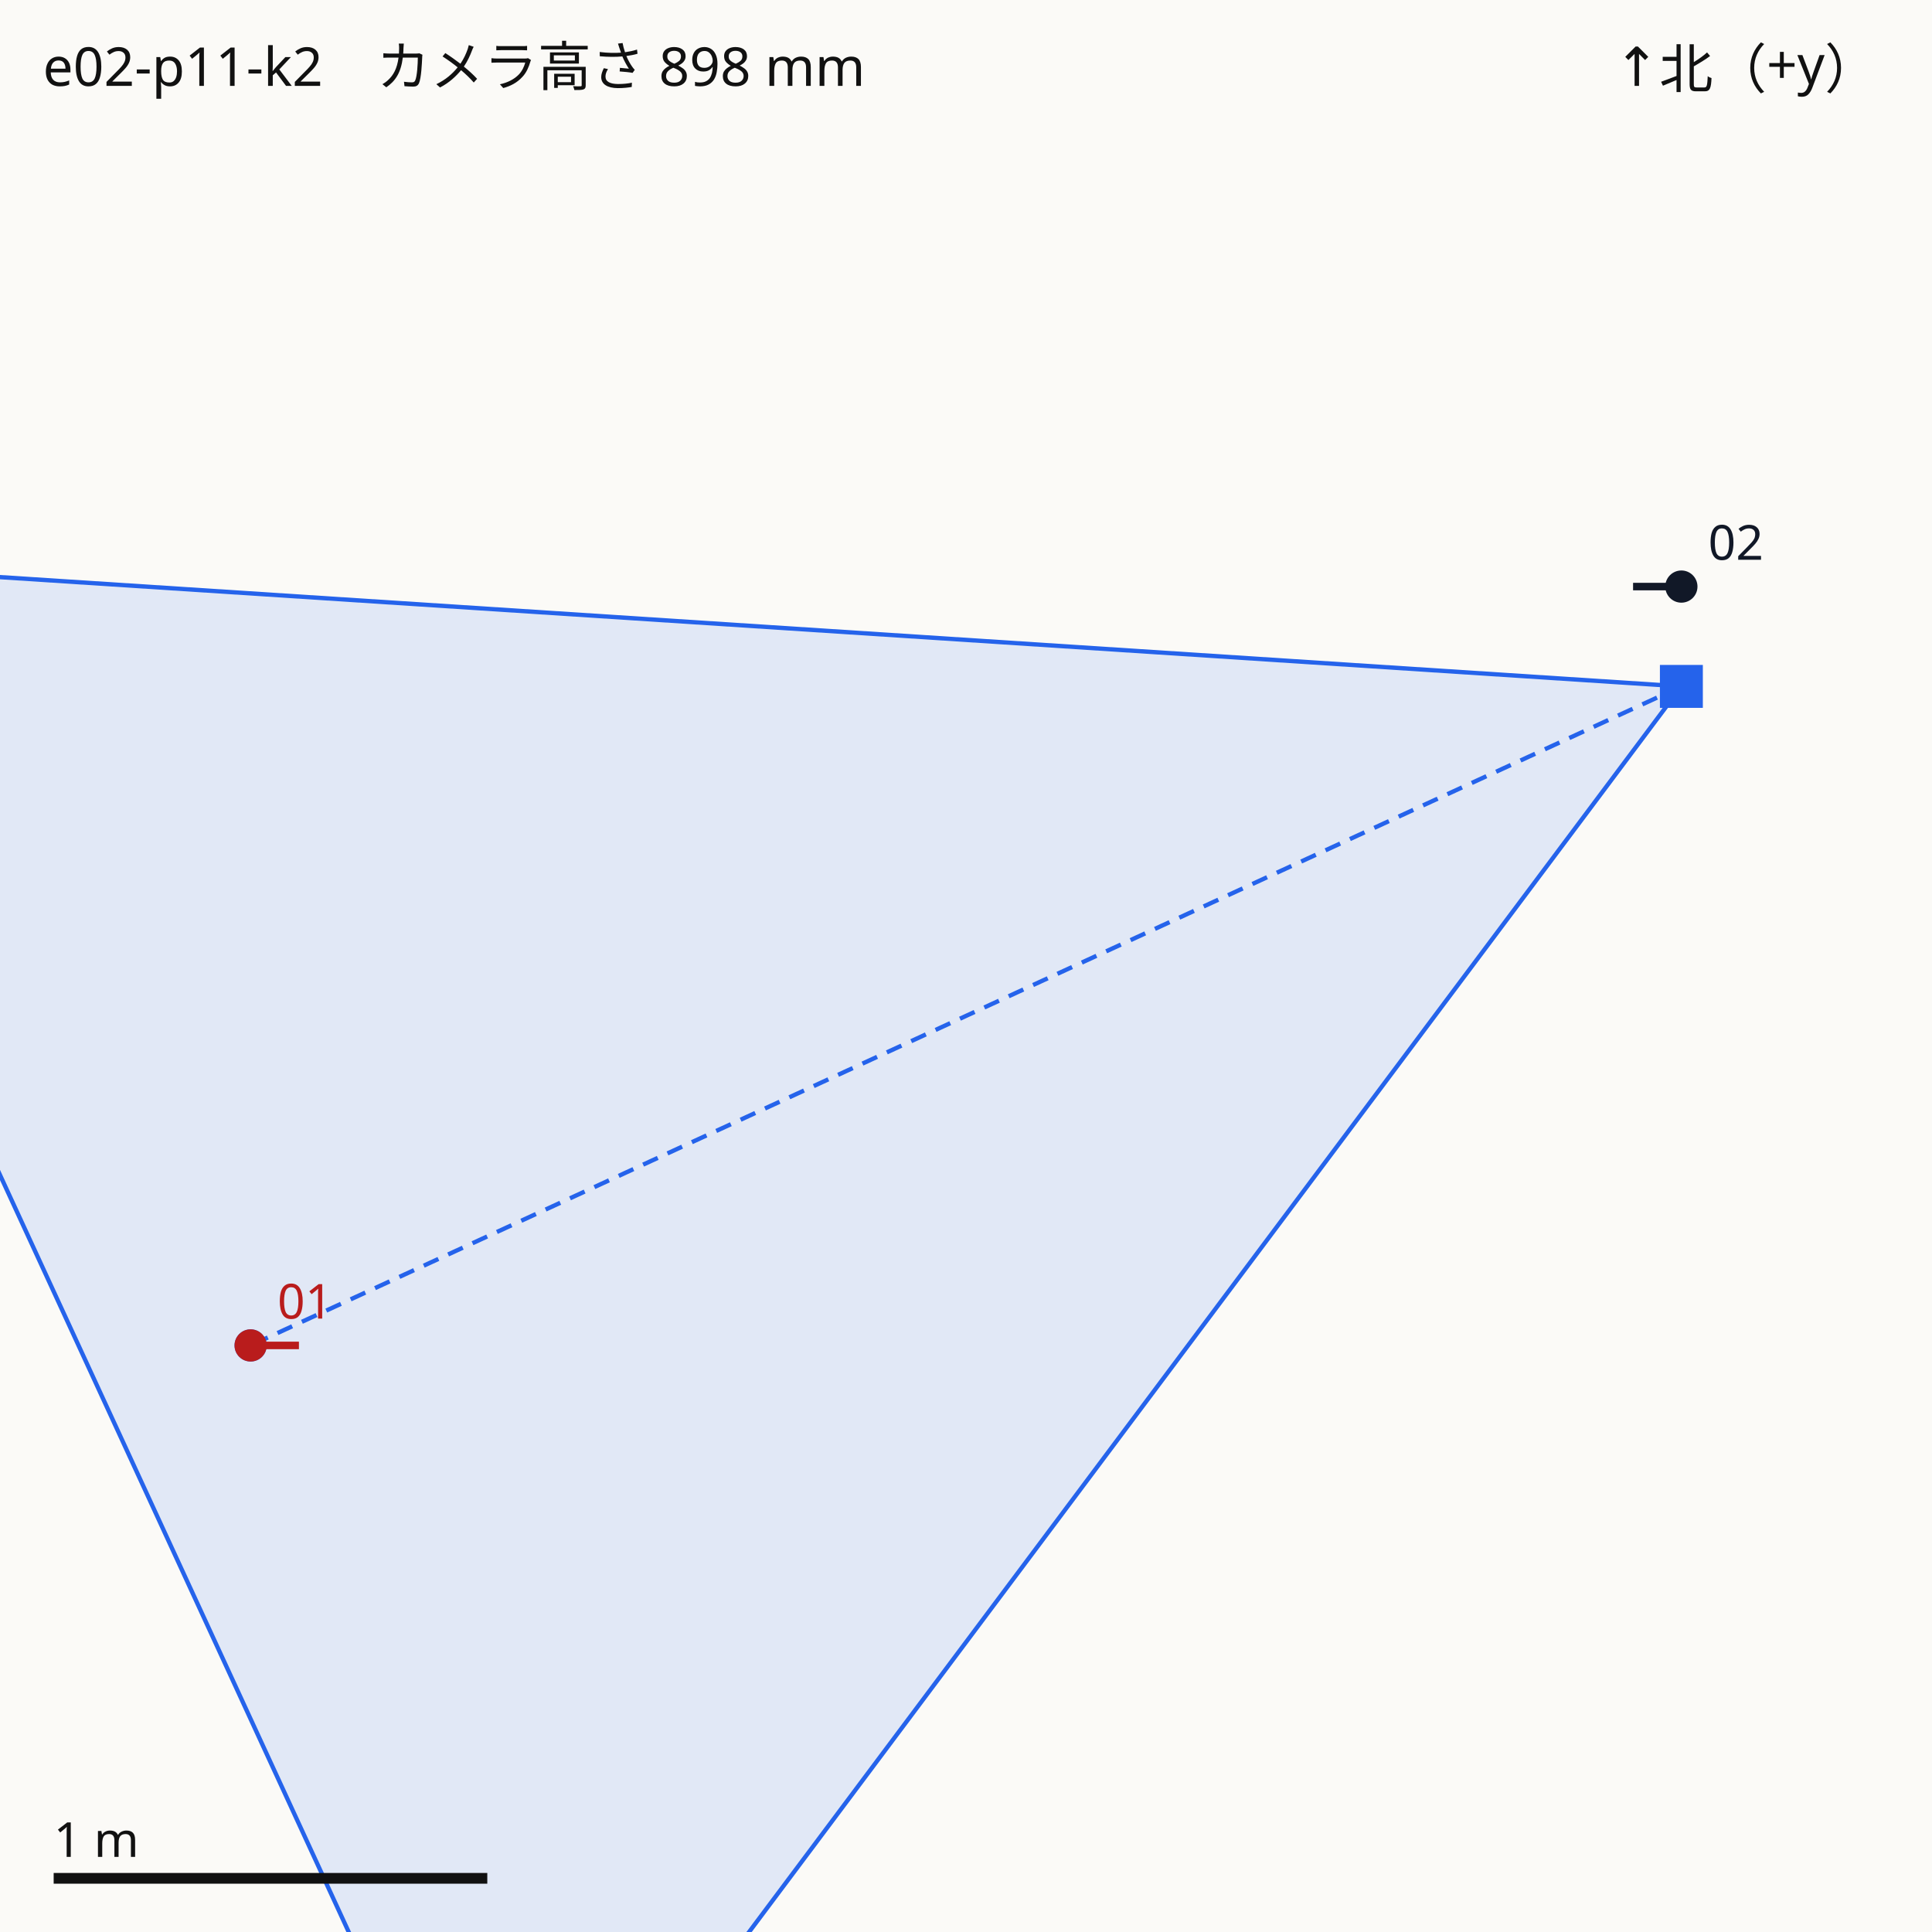
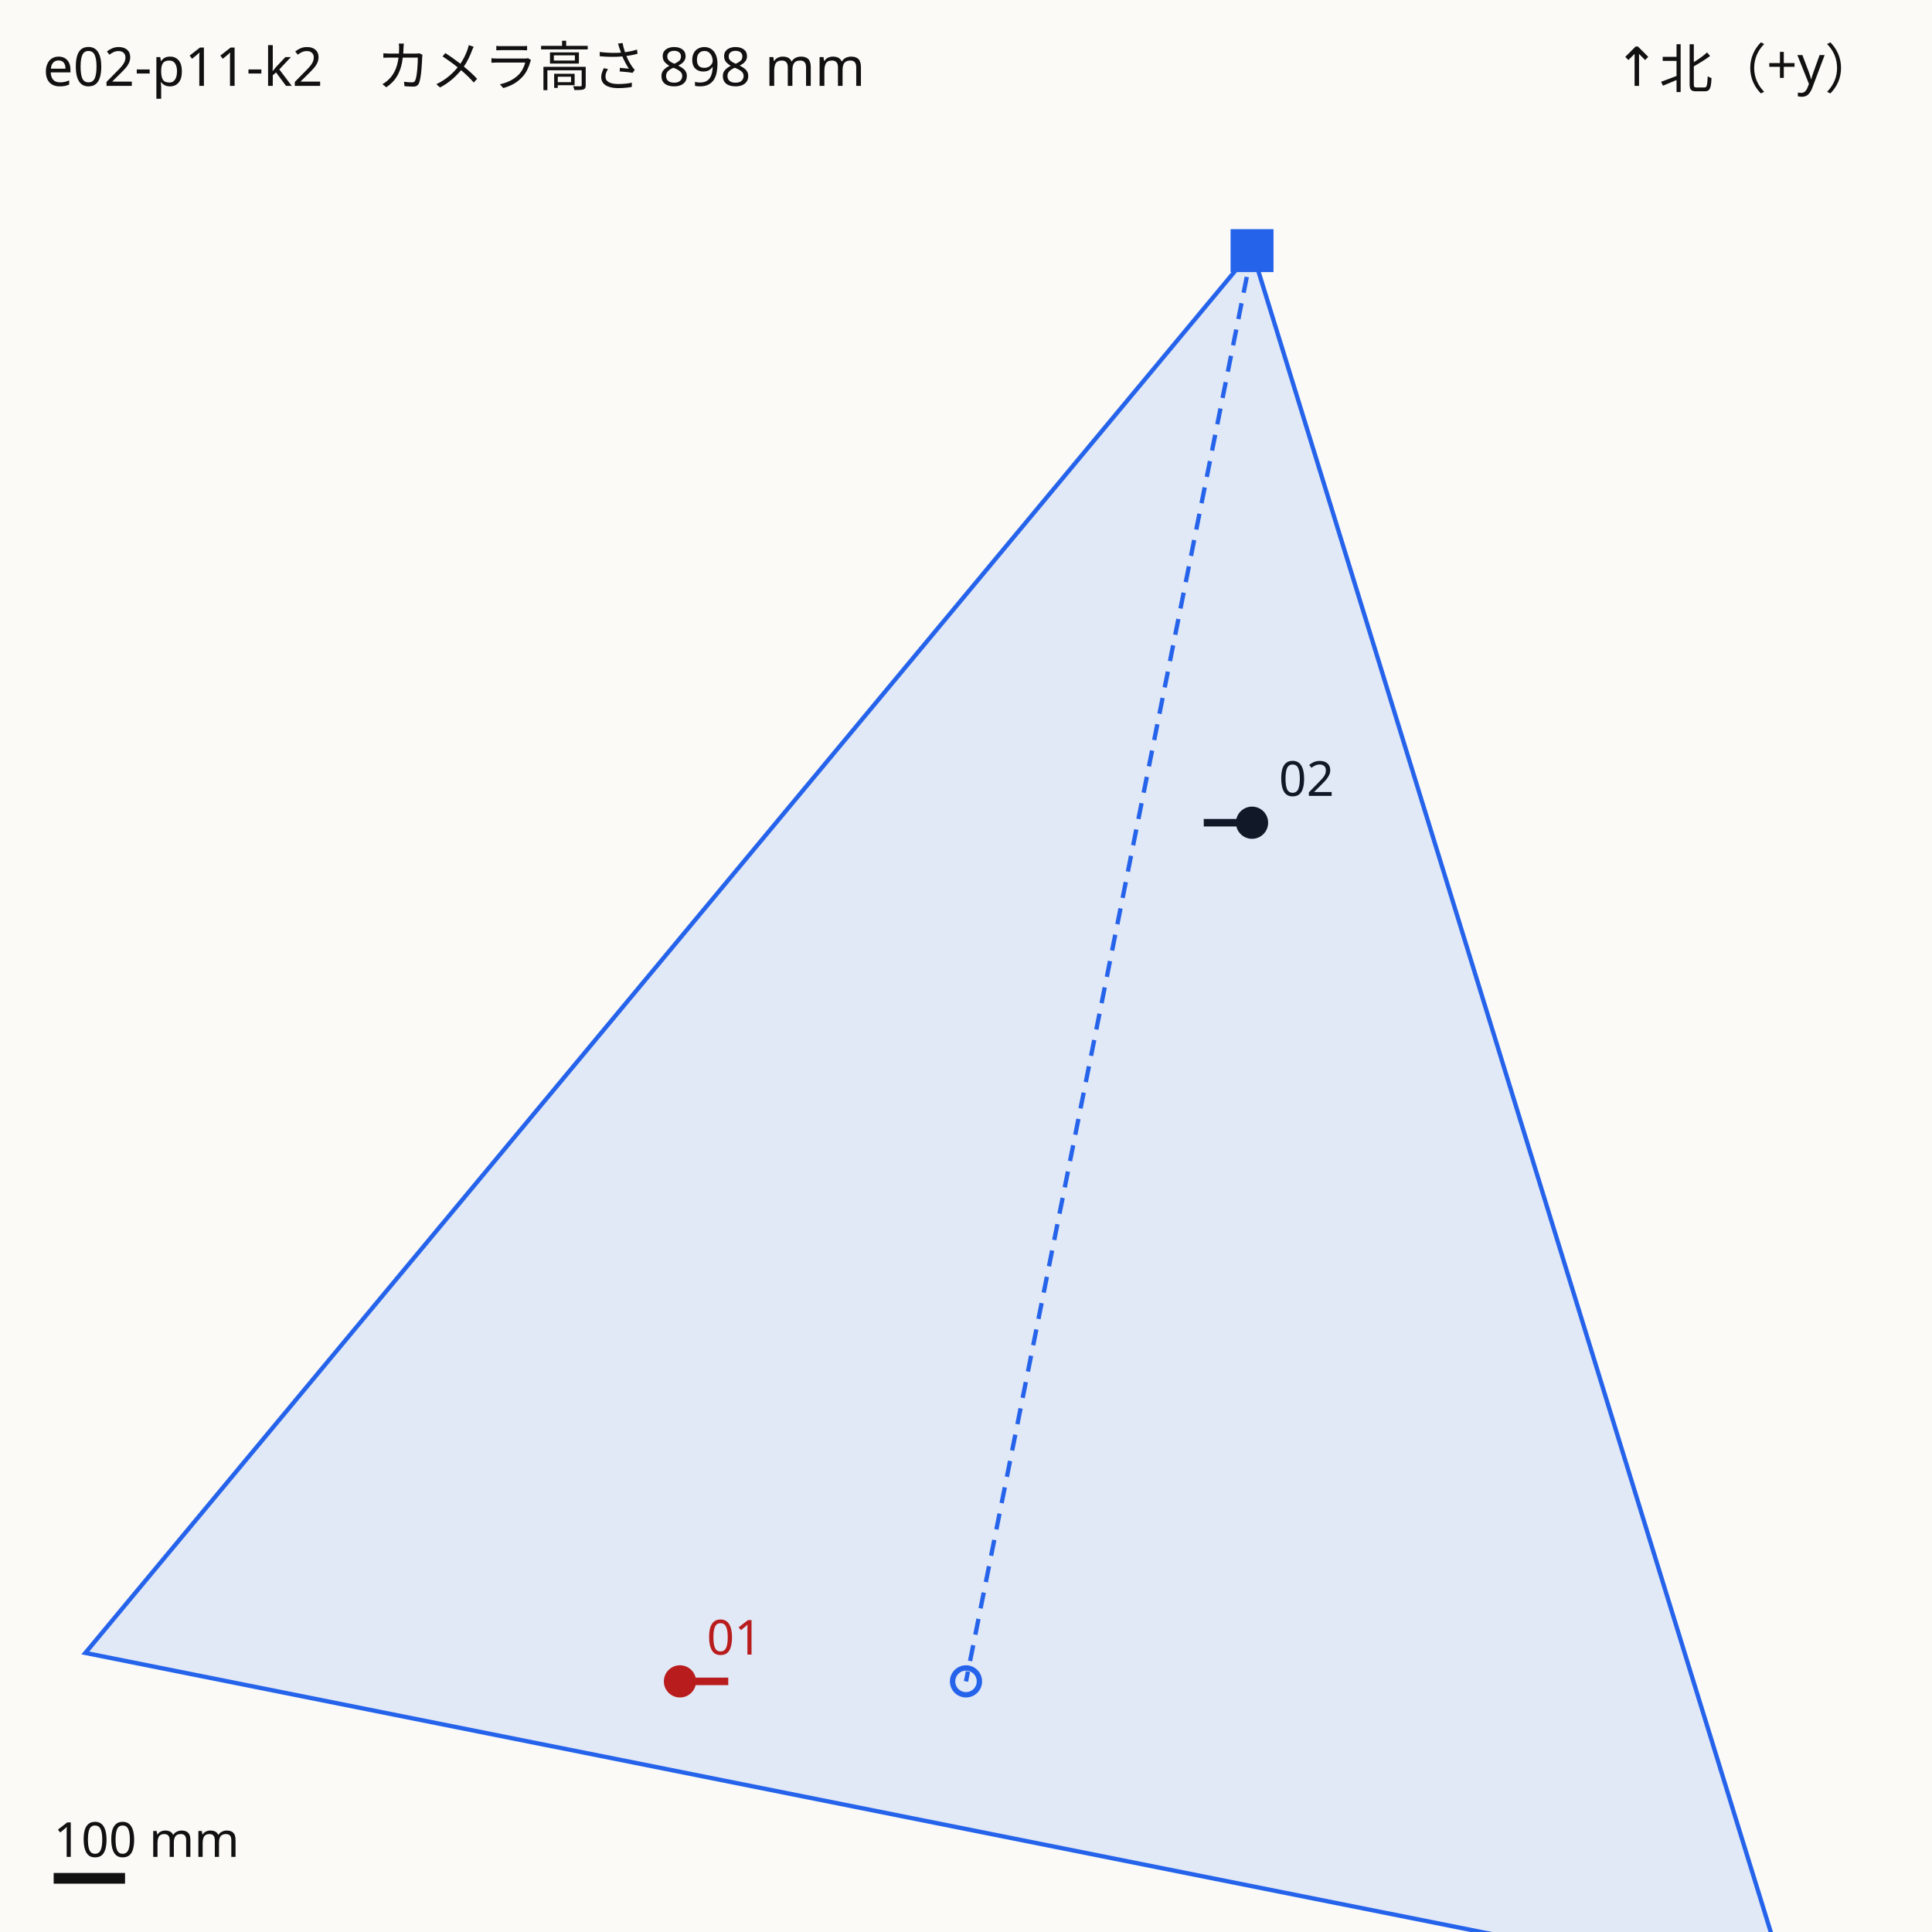
<svg xmlns="http://www.w3.org/2000/svg" viewBox="0 0 360 360" width="360" height="360" font-family="IPAGothic, sans-serif">
  <rect width="360" height="360" fill="#fbfaf7" />
-   <path d="M313.3,127.9 L93.4,421.7 L-52.9,104.1 Z" fill="#2563eb" fill-opacity="0.12" stroke="#2563eb" stroke-width="0.8" />
-   <line x1="313.3" y1="127.9" x2="46.7" y2="250.7" stroke="#2563eb" stroke-dasharray="3 2" stroke-width="0.8" />
-   <circle cx="46.7" cy="250.7" r="2.5" fill="none" stroke="#2563eb" />
-   <rect x="309.3" y="123.9" width="8" height="8" fill="#2563eb" />
-   <circle cx="46.7" cy="250.7" r="3" fill="#b91c1c" />
-   <line x1="46.7" y1="250.7" x2="55.7" y2="250.7" stroke="#b91c1c" stroke-width="1.4" />
-   <text x="51.7" y="245.7" font-size="9" fill="#b91c1c">01</text>
-   <circle cx="313.3" cy="109.3" r="3" fill="#111827" />
-   <line x1="313.3" y1="109.3" x2="304.3" y2="109.3" stroke="#111827" stroke-width="1.4" />
-   <text x="318.3" y="104.3" font-size="9" fill="#111827">02</text>
-   <line x1="10" y1="350" x2="90.8" y2="350" stroke="#111" stroke-width="2" />
-   <text x="10" y="346" font-size="9" fill="#111">1 m</text>
+   <path d="M233.3,46.7 L333.5,371.5 L15.9,308.0 Z" fill="#2563eb" fill-opacity="0.12" stroke="#2563eb" stroke-width="0.8" />
+   <line x1="233.3" y1="46.7" x2="180.0" y2="313.3" stroke="#2563eb" stroke-dasharray="3 2" stroke-width="0.8" />
+   <circle cx="180.0" cy="313.3" r="2.5" fill="none" stroke="#2563eb" />
+   <rect x="229.3" y="42.7" width="8" height="8" fill="#2563eb" />
+   <circle cx="126.7" cy="313.3" r="3" fill="#b91c1c" />
+   <line x1="126.7" y1="313.3" x2="135.7" y2="313.3" stroke="#b91c1c" stroke-width="1.4" />
+   <text x="131.7" y="308.3" font-size="9" fill="#b91c1c">01</text>
+   <circle cx="233.3" cy="153.3" r="3" fill="#111827" />
+   <line x1="233.3" y1="153.3" x2="224.3" y2="153.3" stroke="#111827" stroke-width="1.4" />
+   <text x="238.3" y="148.3" font-size="9" fill="#111827">02</text>
+   <line x1="10" y1="350" x2="23.3" y2="350" stroke="#111" stroke-width="2" />
+   <text x="10" y="346" font-size="9" fill="#111">100 mm</text>
  <text x="8" y="16" font-size="10" fill="#111">e02-p11-k2　カメラ高さ 898 mm</text>
  <text x="350" y="16" font-size="10" text-anchor="end" fill="#111">↑北（+y）</text>
</svg>
